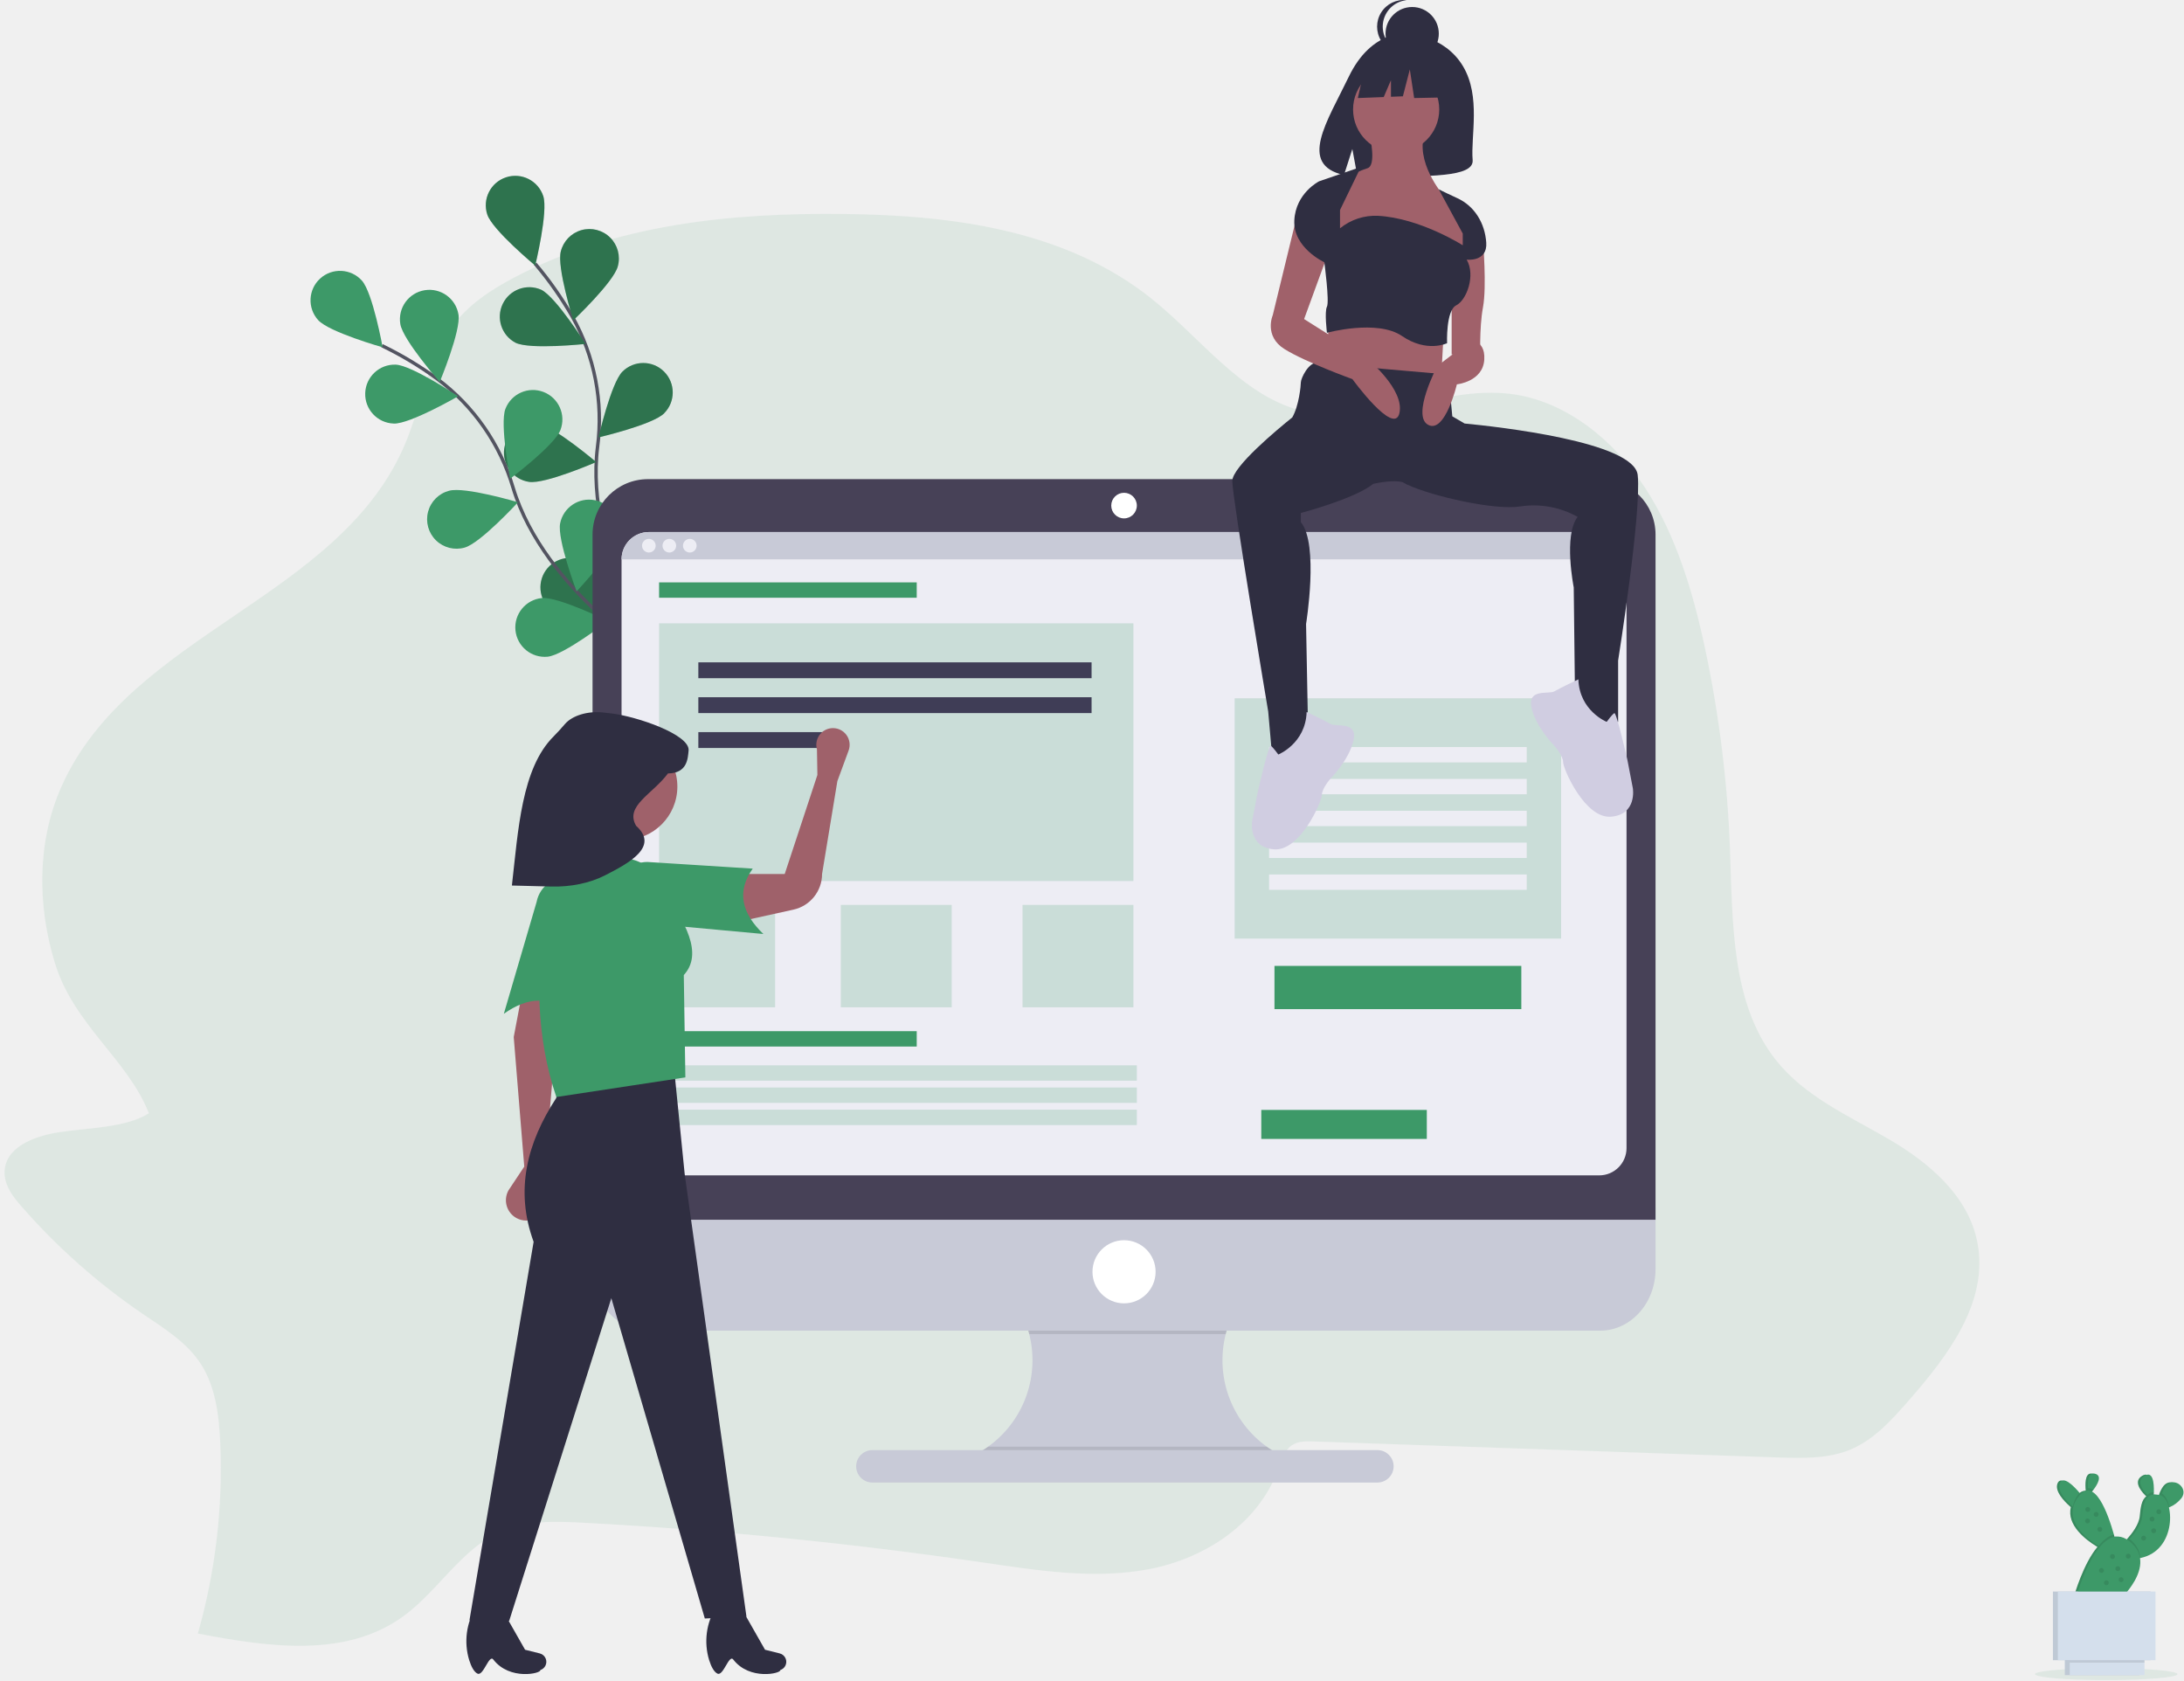
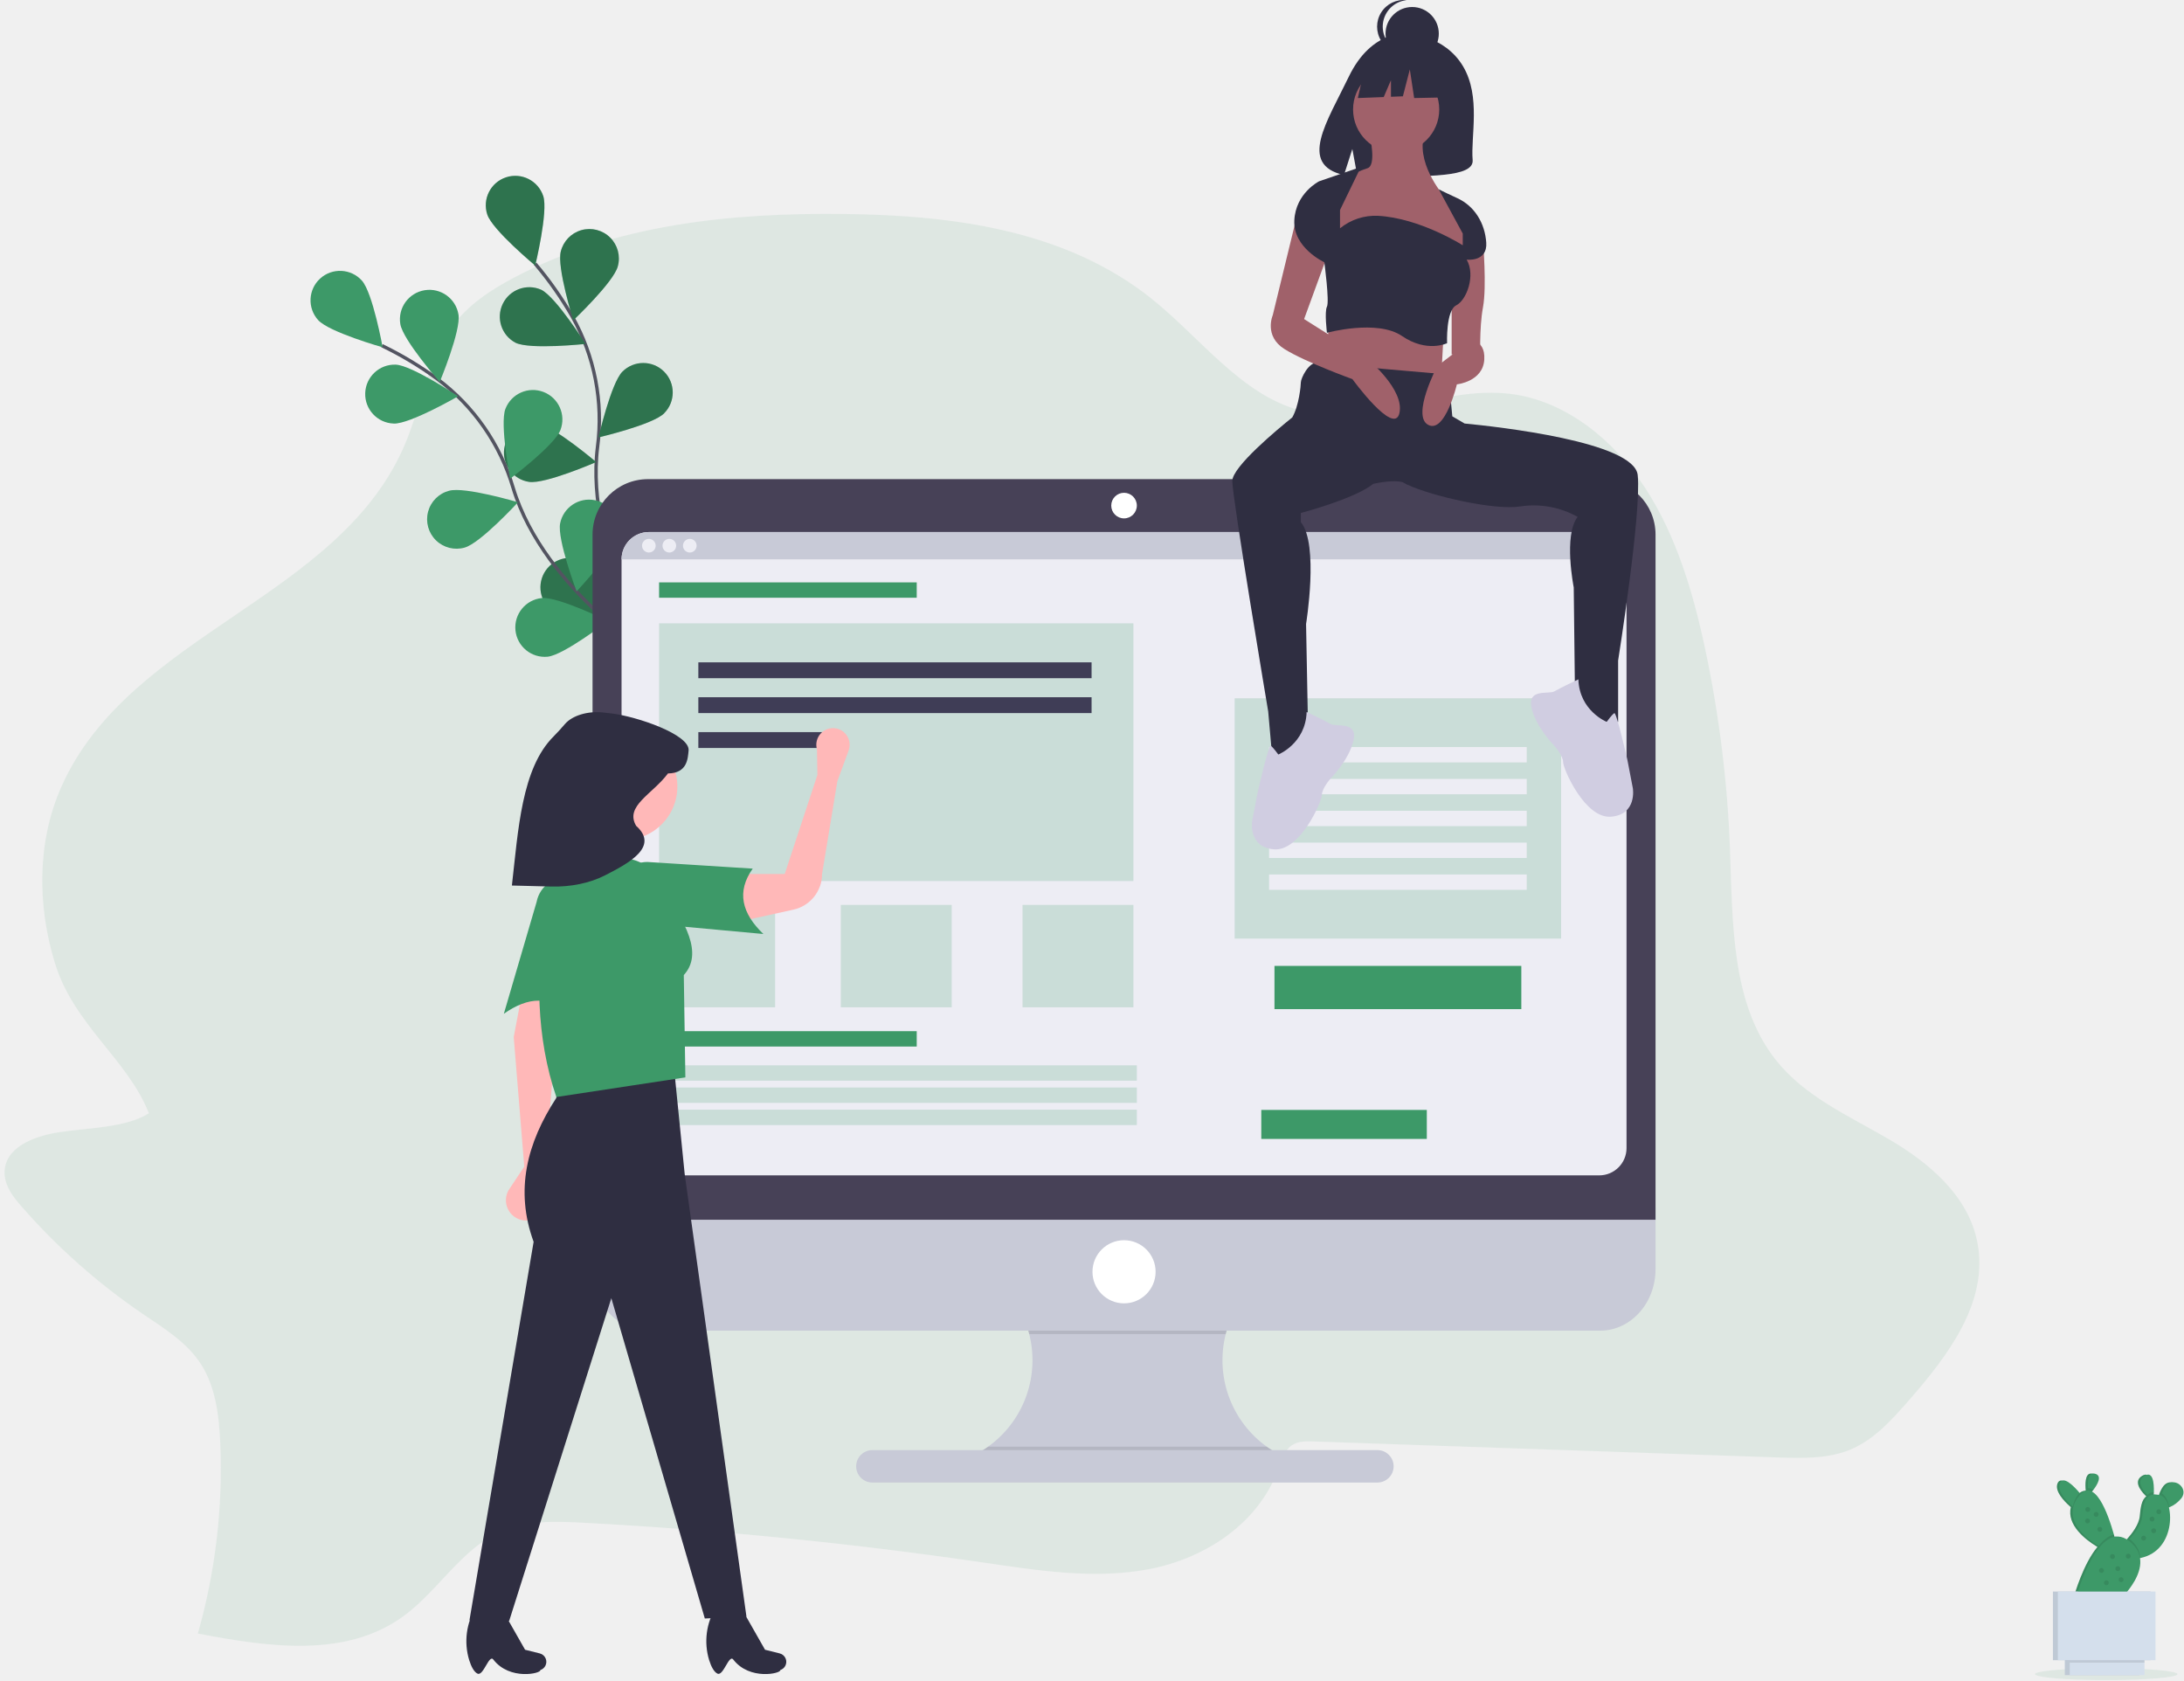
<svg xmlns="http://www.w3.org/2000/svg" viewBox="0 0 1280 985">
  <g>
    <g>
      <path d="M33.811,663.625 c-13.888,2.263 -31.306,8.738 -31.143,23.788 c0.081,7.636 5.139,14.145 10.057,19.727 a373.814,374.814 0 0 0 70.978,62.86 c12.522,8.506 25.982,16.64 34.303,29.788 s10.416,29.881 11.076,45.802 a351.108,352.047 0 0 1 -13.124,111.69 c40.772,7.786 86.243,14.61 120.222,-9.98 c20.346,-14.726 34.106,-39.396 56.778,-49.608 c15.138,-6.823 32.278,-6.22 48.781,-5.35 q117.179,6.185 233.779,23.208 c32.555,4.758 65.736,10.142 97.944,3.992 s63.896,-26.214 75.77,-58.74 c1.829,-5.013 3.472,-10.606 7.569,-13.623 c3.703,-2.692 8.553,-2.634 13.055,-2.472 l272.063,9.376 c14.906,0.511 30.333,0.928 43.978,-5.222 c13.228,-5.953 23.401,-17.406 33.192,-28.627 c22.394,-25.599 46.478,-57.092 39.893,-91.835 c-5.266,-27.85 -28.806,-47.31 -52.149,-60.933 s-49.094,-24.775 -66.245,-46.556 c-26.098,-33.153 -25.068,-80.602 -26.688,-123.619 a684.867,686.698 0 0 0 -14.293,-115.844 c-7.071,-33.524 -16.92,-67.095 -35.333,-95.409 S917.703,235.049 885.853,230.895 c-41.594,-5.431 -83.408,20.586 -124.099,9.539 c-34.372,-9.283 -58.028,-42.274 -86.51,-65.134 c-50.586,-40.615 -116.97,-49.12 -179.732,-49.898 c-66.546,-0.847 -134.851,5.907 -194.164,37.238 c-13.587,7.171 -26.873,15.851 -36.282,28.523 c-14.42,19.437 -17.915,45.546 -27.347,68.267 C199.702,350.916 76.053,370.643 35.918,461.156 c-14.247,32.109 -14.108,69.555 -3.727,103.277 c11.168,36.286 42.601,56.327 55.065,87.959 C73.843,661.049 50.072,660.968 33.811,663.625 z" fill="#3d9968" opacity="0.1" />
    </g>
    <g>
      <path d="M388.587,391.486 s-46.22,-66.69 -38.37,-129.63 a122.94,122.94 0 0 0 -14.8,-76.34 a206.71,206.71 0 0 0 -21.74,-30.94 " fill="none" stroke="#535461" stroke-miterlimit="10" stroke-width="2" />
      <path d="M318.387,114.886 c3,9.05 -4.71,40.74 -4.71,40.74 s-25.09,-20.83 -28.09,-29.89 a17.27,17.27 0 0 1 32.8,-10.85 z" fill="#3d9968" />
      <path d="M362.087,156.076 c-2.4,9.23 -26.09,31.64 -26.09,31.64 s-9.74,-31.12 -7.33,-40.35 a17.27,17.27 0 1 1 33.42,8.71 z" fill="#3d9968" />
      <path d="M389.277,242.186 c-6.74,6.76 -38.5,14.14 -38.5,14.14 s7.31,-31.78 14,-38.53 a17.27,17.27 0 0 1 24.46,24.39 z" fill="#3d9968" />
      <path d="M395.167,312.016 c-5.5,7.79 -35.56,20.44 -35.56,20.44 s1.83,-32.56 7.33,-40.35 A17.27,17.27 0 0 1 395.167,312.016 z" fill="#3d9968" />
      <path d="M302.167,200.866 c8.58,4.16 41,0.68 41,0.68 s-17.36,-27.6 -26,-31.77 A17.27,17.27 0 0 0 302.167,200.866 z" fill="#3d9968" />
      <path d="M310.077,282.396 c9.44,1.4 39.34,-11.62 39.34,-11.62 S324.587,249.626 315.167,248.226 a17.27,17.27 0 1 0 -5.08,34.17 z" fill="#3d9968" />
      <path d="M328.657,360.576 c9.07,3 40.74,-4.8 40.74,-4.8 s-20.9,-25 -30,-28 a17.27,17.27 0 1 0 -10.78,32.82 z" fill="#3d9968" />
      <path d="M318.387,114.886 c3,9.05 -4.71,40.74 -4.71,40.74 s-25.09,-20.83 -28.09,-29.89 a17.27,17.27 0 0 1 32.8,-10.85 z" opacity="0.25" />
      <path d="M362.087,156.076 c-2.4,9.23 -26.09,31.64 -26.09,31.64 s-9.74,-31.12 -7.33,-40.35 a17.27,17.27 0 1 1 33.42,8.71 z" opacity="0.25" />
      <path d="M389.277,242.186 c-6.74,6.76 -38.5,14.14 -38.5,14.14 s7.31,-31.78 14,-38.53 a17.27,17.27 0 0 1 24.46,24.39 z" opacity="0.25" />
      <path d="M395.167,312.016 c-5.5,7.79 -35.56,20.44 -35.56,20.44 s1.83,-32.56 7.33,-40.35 A17.27,17.27 0 0 1 395.167,312.016 z" opacity="0.25" />
      <path d="M302.167,200.866 c8.58,4.16 41,0.68 41,0.68 s-17.36,-27.6 -26,-31.77 A17.27,17.27 0 0 0 302.167,200.866 z" opacity="0.25" />
      <path d="M310.077,282.396 c9.44,1.4 39.34,-11.62 39.34,-11.62 S324.587,249.626 315.167,248.226 a17.27,17.27 0 1 0 -5.08,34.17 z" opacity="0.25" />
      <path d="M328.657,360.576 c9.07,3 40.74,-4.8 40.74,-4.8 s-20.9,-25 -30,-28 a17.27,17.27 0 1 0 -10.78,32.82 z" opacity="0.25" />
      <path d="M388.327,388.806 s-69.28,-42.24 -87.62,-103 A123,123 0 0 0 256.247,222.016 a206.69,206.69 0 0 0 -32.41,-19.47 " fill="none" stroke="#535461" stroke-miterlimit="10" stroke-width="2" />
      <path d="M212.057,164.386 c6.41,7.06 12.2,39.15 12.2,39.15 s-31.37,-8.88 -37.78,-15.94 a17.27,17.27 0 1 1 25.58,-23.21 z" fill="#3d9968" />
      <path d="M268.707,184.326 c1.54,9.42 -11,39.51 -11,39.51 S236.167,199.326 234.617,189.906 a17.27,17.27 0 0 1 34.09,-5.58 z" fill="#3d9968" />
      <path d="M328.457,252.016 c-3.43,8.91 -29.47,28.53 -29.47,28.53 s-6.2,-32 -2.78,-40.92 A17.27,17.27 0 1 1 328.457,252.016 z" fill="#3d9968" />
      <path d="M362.167,313.446 c-1.87,9.36 -24.23,33.1 -24.23,33.1 s-11.52,-30.51 -9.65,-39.86 A17.27,17.27 0 1 1 362.167,313.446 z" fill="#3d9968" />
      <path d="M230.713,248.232 c9.54,0.33 37.77,-16 37.77,-16 S241.433,214.032 231.893,213.682 a17.27,17.27 0 0 0 -1.18,34.52 z" fill="#3d9968" />
      <path d="M272.337,320.886 c9.2,-2.54 31.26,-26.56 31.26,-26.56 S272.327,285.016 263.167,287.596 a17.27,17.27 0 1 0 9.2,33.29 z" fill="#3d9968" />
      <path d="M321.007,384.836 c9.5,-1 35.3,-20.9 35.3,-20.9 s-29.25,-14.42 -38.74,-13.47 a17.27,17.27 0 0 0 3.44,34.37 z" fill="#3d9968" />
    </g>
    <g>
      <ellipse cx="1234.442" cy="981.06" rx="41.75" ry="3.49" fill="#3d9968" opacity="0.1" />
      <path d="M1267.872,870.95 a17.44,17.44 0 0 0 -2.28,4.3 c-0.14,0.37 -0.27,0.8 -0.41,1.21 a4.46,4.46 0 0 0 -0.8,-0.28 a11,11 0 0 0 -3.56,-0.3 c0,-0.47 0.05,-0.95 0.07,-1.47 c0.14,-5.27 -0.48,-12.62 -5.51,-9.5 c-4.82,3 -1.38,8 1.73,11.2 c0.27,0.28 0.54,0.54 0.8,0.79 c-2.83,2 -3.38,6.73 -3.85,11.64 s-4.64,10.28 -7.4,13.33 l-0.79,0.85 a10.12,10.12 0 0 0 -8,-2.07 c-0.12,-0.43 -0.24,-0.88 -0.38,-1.35 c-2.23,-8.09 -6.88,-22.1 -12.82,-25.17 c0.26,-0.31 0.52,-0.64 0.79,-1 c2.52,-3.3 5.35,-8.19 1.16,-9.44 s-4.56,4.24 -4.33,8.36 q0,0.78 0.12,1.47 a6.15,6.15 0 0 0 -4.39,2.14 l-0.64,-0.77 c-3.4,-4 -9.64,-10.37 -11.52,-5.56 c-1.76,4.48 3.72,10.3 7.58,13.67 l0.25,0.21 c-2.6,10.51 8.71,19.08 14.8,22.83 l0.79,0.48 c-8.4,9.9 -13.58,28.46 -13.58,28.46 l23.52,4.2 s15.59,-13.46 13.6,-26.1 l0.16,0 c15.58,-3.12 19.13,-19.74 16.7,-29.61 l0.27,-0.11 a17.65,17.65 0 0 0 7.22,-5.46 C1281.492,871.82 1272.402,864.95 1267.872,870.95 z" fill="#3d9968" />
      <path d="M1267.872,870.95 a17.44,17.44 0 0 0 -2.28,4.3 c-0.14,0.37 -0.27,0.8 -0.41,1.21 a4.46,4.46 0 0 0 -0.8,-0.28 a11,11 0 0 0 -3.56,-0.3 c0,-0.47 0.05,-0.95 0.07,-1.47 c0.14,-5.27 -0.48,-12.62 -5.51,-9.5 c-4.82,3 -1.38,8 1.73,11.2 c0.27,0.28 0.54,0.54 0.8,0.79 c-2.83,2 -3.38,6.73 -3.85,11.64 s-4.64,10.28 -7.4,13.33 l-0.79,0.85 a10.12,10.12 0 0 0 -8,-2.07 c-0.12,-0.43 -0.24,-0.88 -0.38,-1.35 c-2.23,-8.09 -6.88,-22.1 -12.82,-25.17 c0.26,-0.31 0.52,-0.64 0.79,-1 c2.52,-3.3 5.35,-8.19 1.16,-9.44 s-4.56,4.24 -4.33,8.36 q0,0.78 0.12,1.47 a6.15,6.15 0 0 0 -4.39,2.14 l-0.64,-0.77 c-3.4,-4 -9.64,-10.37 -11.52,-5.56 c-1.76,4.48 3.72,10.3 7.58,13.67 l0.25,0.21 c-2.6,10.51 8.71,19.08 14.8,22.83 l0.79,0.48 c-8.4,9.9 -13.58,28.46 -13.58,28.46 l23.52,4.2 s15.59,-13.46 13.6,-26.1 l0.16,0 c15.58,-3.12 19.13,-19.74 16.7,-29.61 l0.27,-0.11 a17.65,17.65 0 0 0 7.22,-5.46 C1281.492,871.82 1272.402,864.95 1267.872,870.95 z" opacity="0.1" />
      <path d="M1221.052,877.71 l-2.75,8 s-1.53,-1.08 -3.46,-2.78 c-3.85,-3.37 -9.34,-9.19 -7.58,-13.67 c1.88,-4.81 8.12,1.54 11.52,5.56 C1220.142,876.47 1221.052,877.71 1221.052,877.71 z" fill="#3d9968" />
      <path d="M1226.862,873.11 a40.53,40.53 0 0 1 -2.68,3.16 a39,39 0 0 1 -0.49,-4.24 c-0.23,-4.12 0.2,-9.59 4.33,-8.36 S1229.402,869.81 1226.862,873.11 z" fill="#3d9968" />
      <path d="M1262.332,874.38 c-0.09,2.65 -0.35,4.77 -0.35,4.77 a34.92,34.92 0 0 1 -3.43,-3.07 c-3.11,-3.23 -6.55,-8.21 -1.73,-11.2 C1261.852,861.76 1262.472,869.11 1262.332,874.38 z" fill="#3d9968" />
      <path d="M1278.572,877.85 a17.69,17.69 0 0 1 -7.21,5.46 a22.49,22.49 0 0 1 -2.42,0.88 l-3.24,-4.55 a32.25,32.25 0 0 1 1.33,-4.42 a17.44,17.44 0 0 1 2.28,-4.3 C1273.792,864.95 1282.932,871.82 1278.572,877.85 z" fill="#3d9968" />
      <path d="M1218.782,874.87 c1.36,1.6 2.27,2.84 2.27,2.84 l-2.75,8 s-1.53,-1.08 -3.46,-2.78 a15.81,15.81 0 0 1 3.1,-7.07 A13.1,13.1 0 0 1 1218.782,874.87 z" opacity="0.1" />
      <path d="M1226.862,873.11 a40.53,40.53 0 0 1 -2.68,3.16 a39,39 0 0 1 -0.49,-4.24 A5.55,5.55 0 0 1 1226.862,873.11 z" opacity="0.1" />
      <path d="M1240.402,905.07 l-6.84,3 s-1.5,-0.72 -3.65,-2.06 c-7.18,-4.42 -21.64,-15.55 -12,-28.67 s17.77,10.41 21,21.92 C1239.862,902.71 1240.402,905.07 1240.402,905.07 z" fill="#3d9968" />
      <path d="M1258.552,876.08 a5.6,5.6 0 0 1 3.78,-1.7 c-0.09,2.65 -0.35,4.77 -0.35,4.77 A34.92,34.92 0 0 1 1258.552,876.08 z" opacity="0.1" />
      <path d="M1271.402,883.31 a22.49,22.49 0 0 1 -2.42,0.88 l-3.24,-4.55 a32.25,32.25 0 0 1 1.33,-4.42 C1269.122,876.44 1270.662,879.48 1271.402,883.31 z" opacity="0.1" />
      <path d="M1254.402,913.03 c-0.38,0.08 -0.77,0.15 -1.16,0.2 c-22.92,3.49 -7.56,-8.88 -7.56,-8.88 s1,-0.95 2.44,-2.51 c2.76,-3 6.92,-8.39 7.4,-13.33 c0.72,-7.43 1.55,-14.4 10.32,-12.36 S1276.082,908.68 1254.402,913.03 z" fill="#3d9968" />
      <rect x="1210.142" y="970.12" width="43.81" height="11.52" fill="#d4dfec" />
      <rect x="1203.172" y="932.68" width="57.24" height="40.2" fill="#d4dfec" />
      <rect x="1210.142" y="970.12" width="43.81" height="11.52" opacity="0.1" />
      <rect x="1203.172" y="932.68" width="57.24" height="40.2" opacity="0.1" />
      <rect x="1213.022" y="970.12" width="43.81" height="11.52" fill="#d4dfec" />
      <path d="M1238.892,899.27 c1,3.44 1.49,5.8 1.49,5.8 l-6.84,3 s-1.5,-0.72 -3.65,-2.06 C1232.572,902.62 1235.602,900.06 1238.892,899.27 z" opacity="0.1" />
      <path d="M1254.402,913.03 c-0.38,0.08 -0.77,0.15 -1.16,0.2 c-22.92,3.49 -7.56,-8.88 -7.56,-8.88 s1,-0.95 2.44,-2.51 C1252.402,905.27 1254.152,909.13 1254.402,913.03 z" opacity="0.1" />
      <path d="M1217.102,934.95 s12.84,-46 30.84,-31.81 s-7.32,36 -7.32,36 z" fill="#3d9968" />
      <circle cx="1223.582" cy="884.56" r="1.44" opacity="0.1" />
      <circle cx="1223.462" cy="891.28" r="1.44" opacity="0.1" />
      <circle cx="1265.222" cy="885.88" r="1.44" opacity="0.1" />
      <circle cx="1231.622" cy="920.32" r="1.44" opacity="0.1" />
      <circle cx="1262.222" cy="897.04" r="1.44" opacity="0.1" />
      <circle cx="1247.342" cy="911.92" r="1.44" opacity="0.1" />
      <circle cx="1228.502" cy="887.44" r="1.44" opacity="0.1" />
      <circle cx="1261.262" cy="890.2" r="1.44" opacity="0.1" />
      <circle cx="1256.342" cy="901.36" r="1.44" opacity="0.1" />
      <circle cx="1241.222" cy="919.24" r="1.44" opacity="0.1" />
      <circle cx="1238.102" cy="912.16" r="1.44" opacity="0.1" />
      <circle cx="1230.662" cy="896.2" r="1.44" opacity="0.1" />
      <rect x="1213.022" y="970.12" width="43.81" height="4.21" opacity="0.1" />
      <rect x="1206.062" y="932.68" width="57.24" height="40.2" fill="#d4dfec" />
      <circle cx="1243.142" cy="925.72" r="1.44" opacity="0.1" />
      <circle cx="1234.502" cy="927.52" r="1.44" opacity="0.1" />
    </g>
    <g>
      <path d="M754.068,854.372 v6.41 H564.448 V855.562 a62.33,62.33 0 0 0 4.29,-115.12 H752.818 A62.37,62.37 0 0 0 754.068,854.372 z" fill="#c8cad7" />
      <path d="M752.818,740.452 a62.43,62.43 0 0 0 -34.46,41.33 H603.198 a62.43,62.43 0 0 0 -34.46,-41.33 z" opacity="0.1" />
      <path d="M347.278,707.782 v36 c0,19.88 14.55,36 32.5,36 h558 c17.95,0 32.5,-16.12 32.5,-36 v-36 z" fill="#c8cad7" />
      <path d="M970.278,313.282 a32.5,32.5 0 0 0 -32.5,-32.5 h-558 a32.5,32.5 0 0 0 -32.5,32.5 v401.5 h623 z" fill="#474157" />
      <rect x="364.278" y="311.782" width="589" height="377" rx="16" ry="16" fill="#ededf4" />
      <path d="M754.068,854.372 v6.41 H564.448 V855.562 A62.2,62.2 0 0 0 579.068,847.782 h163.4 A62.47,62.47 0 0 0 754.068,854.372 z" opacity="0.1" />
      <circle cx="658.778" cy="296.282" r="7.5" fill="#fff" />
      <path d="M953.278,327.782 h-589 a16,16 0 0 1 16,-16 h557 A16,16 0 0 1 953.278,327.782 z" fill="#c8cad7" />
      <circle cx="380.278" cy="319.782" r="4" fill="#ededf4" />
      <circle cx="392.278" cy="319.782" r="4" fill="#ededf4" />
      <circle cx="404.278" cy="319.782" r="4" fill="#ededf4" />
      <rect x="386.278" y="341.282" width="151" height="9" fill="#3d9968" />
      <rect x="386.278" y="604.281" width="151" height="9" fill="#3d9968" />
      <rect x="386.278" y="624.281" width="280" height="9" fill="#3d9968" opacity="0.2" />
      <rect x="386.278" y="637.291" width="280" height="9" fill="#3d9968" opacity="0.2" />
      <rect x="386.278" y="650.291" width="280" height="9" fill="#3d9968" opacity="0.2" />
      <rect x="386.278" y="365.282" width="278" height="151" fill="#3d9968" opacity="0.2" />
      <rect x="389.278" y="530.282" width="65" height="60" fill="#3d9968" opacity="0.2" />
      <circle cx="658.778" cy="745.281" r="18.5" fill="#fff" />
      <rect x="492.778" y="530.282" width="65" height="60" fill="#3d9968" opacity="0.2" />
      <rect x="599.278" y="530.282" width="65" height="60" fill="#3d9968" opacity="0.2" />
      <rect x="723.618" y="409.202" width="191.33" height="140.83" fill="#3d9968" opacity="0.2" />
      <rect x="743.778" y="437.782" width="151" height="9" fill="#ededf4" />
      <rect x="743.778" y="456.452" width="151" height="9" fill="#ededf4" />
      <rect x="743.778" y="475.122" width="151" height="9" fill="#ededf4" />
      <rect x="743.778" y="493.782" width="151" height="9" fill="#ededf4" />
      <rect x="743.778" y="512.452" width="151" height="9" fill="#ededf4" />
      <rect x="746.948" y="566.032" width="144.67" height="25.33" fill="#3d9968" />
      <rect x="739.218" y="650.432" width="97.01" height="16.99" fill="#3d9968" />
      <rect x="501.778" y="849.781" width="315" height="19" rx="9.5" ry="9.5" fill="#c8cad7" />
      <g>
        <rect x="409.284" y="388.141" width="230.47" height="9.293" fill="#3f3d56" />
        <rect x="409.284" y="408.586" width="230.47" height="9.293" fill="#3f3d56" />
        <rect x="409.284" y="429.031" width="78.063" height="9.293" fill="#3f3d56" />
      </g>
    </g>
    <g>
      <path d="M857.503,38.922 c-10.912,-18.438 -32.501,-19.298 -32.501,-19.298 s-21.037,-2.69 -34.532,25.391 c-12.579,26.174 -29.939,51.446 -2.795,57.574 l4.903,-15.26 l3.036,16.396 a106.204,106.204 0 0 0 11.614,0.198 c29.069,-0.939 56.753,0.275 55.861,-10.157 C861.904,79.901 868.003,56.663 857.503,38.922 z" fill="#2f2e41" />
      <polygon points="778.85,187.735 776.554,229.058 843.896,235.946 846.191,193.092 823.234,178.553 778.85,187.735 " fill="#a0616a" />
      <path d="M959.83,278.417 c-2.019,-19.522 -82.192,-28.383 -101.46,-30.233 l-7.204,-4.203 l-2.296,-24.488 s-71.167,-6.122 -76.524,-6.887 s-9.948,9.183 -9.948,11.479 c0,1.659 -1.001,13.508 -5.022,20.53 c-8.682,6.977 -35.153,28.929 -35.153,37.246 c0,9.948 21.044,135.065 21.044,135.065 l2.296,26.018 l21.427,3.826 l-1.53,-81.116 s7.652,-46.68 -3.061,-59.689 v-5.357 s31.423,-8.187 42.497,-17.1 c3.209,-0.69 12.227,-2.388 17.207,-0.911 c0.683,0.402 1.471,0.815 2.346,1.235 a3.578,3.578 0 0 1 0.317,0.323 s0.031,-0.048 0.086,-0.132 c14.326,6.706 51.077,15.164 66.107,12.759 a52.6,52.6 0 0 1 33.671,6.122 c-8.418,10.713 -2.296,41.323 -2.296,41.323 l0.765,65.811 l10.713,13.009 h14.54 V387.081 S962.125,300.609 959.83,278.417 z" fill="#2f2e41" />
      <circle cx="818.26" cy="64.149" r="25.253" fill="#a0616a" />
      <path d="M802.955,80.219 s3.826,16.835 -1.53,18.366 a72.421,72.421 0 0 0 -12.244,5.357 L783.059,123.838 v19.896 l74.228,8.418 l2.296,-6.887 v-9.948 l-8.418,-15.305 l-3.826,-3.826 s-16.835,-18.366 -13.009,-35.966 z" fill="#a0616a" />
      <path d="M869.148,141.056 s2.296,26.783 0,39.027 s-1.53,30.61 -1.53,30.61 l-16.835,-3.061 v-41.323 l3.826,-22.192 z" fill="#a0616a" />
      <circle cx="827.644" cy="19.718" r="15.61" fill="#2f2e41" />
      <path d="M810.391,15.61 A15.611,15.611 0 0 1 824.358,0.088 a15.61,15.61 0 1 0 0,31.044 A15.611,15.611 0 0 1 810.391,15.61 z" fill="#2f2e41" />
      <polygon points="852.679,37.145 831.35,25.972 801.896,30.543 795.802,57.458 810.971,56.874 815.209,46.986 815.209,56.711 822.209,56.442 826.272,40.699 828.811,57.458 853.694,56.95 852.679,37.145 " fill="#2f2e41" />
      <path d="M759.719,128.047 l-13.774,56.628 s-5.357,12.244 6.887,19.896 s39.793,17.601 39.793,17.601 s24.488,33.671 27.549,19.896 s-18.366,-31.375 -18.366,-31.375 l-37.497,-23.722 l14.54,-39.793 z" fill="#a0616a" />
      <path d="M859.2,199.214 s11.479,-1.53 10.713,11.479 s-16.07,14.54 -16.07,14.54 s-6.887,29.079 -16.835,23.722 s5.357,-34.436 5.357,-34.436 l13.009,-9.948 z" fill="#a0616a" />
      <path d="M785.355,123.073 l12.244,-25.253 l-24.488,8.418 s-13.774,6.887 -14.54,22.957 s17.601,24.488 17.601,24.488 s3.061,22.957 1.53,26.018 s0,15.305 0,15.305 s29.462,-8.035 44.001,1.913 s26.401,4.209 26.401,4.209 s-0.765,-19.131 5.357,-22.192 s11.479,-17.601 6.122,-26.783 c0,0 12.244,1.53 11.479,-9.948 s-6.887,-21.427 -16.835,-26.018 s-11.048,-5.325 -11.048,-5.325 l14.109,25.987 v6.887 s-24.977,-15.943 -49.688,-17.271 a32.914,32.914 0 0 0 -22.245,7.323 l-0,0 z" fill="#2f2e41" />
      <path d="M765.798,417.245 s10.859,5.11 14.053,7.026 s15.969,-1.916 13.414,9.581 S779.851,456.209 779.851,456.209 s-5.11,5.749 -5.11,9.581 s-12.775,33.215 -28.105,31.938 s-12.775,-16.608 -12.775,-16.608 l3.194,-16.608 s6.388,-28.105 7.665,-27.466 s4.471,5.11 4.471,5.11 S765.16,435.769 765.798,417.245 z" fill="#d0cde1" />
      <path d="M925.054,398.114 s-10.859,5.11 -14.053,7.026 s-15.969,-1.916 -13.414,9.581 s13.414,22.356 13.414,22.356 s5.11,5.749 5.11,9.581 s12.775,33.215 28.105,31.938 s12.775,-16.608 12.775,-16.608 l-3.194,-16.608 s-6.388,-28.105 -7.665,-27.466 s-4.471,5.11 -4.471,5.11 S925.692,416.638 925.054,398.114 z" fill="#d0cde1" />
    </g>
    <g>
-       <path d="M307.26,683.635 l-9.233,13.907 a11.905,11.905 0 0 0 4.722,16.29 h0 a11.905,11.905 0 0 0 17.516,-9.342 l-1.515,-12.891 l7.111,-83.582 l12.129,-54.976 l-25.183,-7.149 l-11.722,61.823 z" fill="#9f616a" />
+       <path d="M307.26,683.635 l-9.233,13.907 a11.905,11.905 0 0 0 4.722,16.29 h0 a11.905,11.905 0 0 0 17.516,-9.342 l-1.515,-12.891 l7.111,-83.582 l12.129,-54.976 l-25.183,-7.149 l-11.722,61.823 z" fill="#ffb8b8" />
      <path d="M437.485,947.397 L413.08,948.458 l-54.787,-187.721 L298.408,949.908 l-23.27,-0.389 l37.608,-221.792 c-11.065,-30.319 -3.884,-58.015 13.264,-84.277 l2.579,-16.384 l66.453,-1.18 l6.245,62.153 z" fill="#2f2e41" />
      <path d="M420.523,980.78 c3.438,1.569 6.742,-11.518 9.217,-8.293 c9.573,12.476 28.213,8.17 27.569,6.184 a5.07,5.07 0 0 0 3.196,-6.607 h0 a5.07,5.07 0 0 0 -3.518,-3.139 l-8.626,-2.157 L434.817,942.95 l-14.761,-1.868 l-0.373,0.61 a38.059,38.059 0 0 0 -4.079,31.121 C416.832,976.745 418.503,979.858 420.523,980.78 z" fill="#2f2e41" />
      <path d="M279.893,980.78 c3.438,1.569 6.742,-11.518 9.217,-8.293 c9.573,12.476 28.213,8.17 27.569,6.184 a5.07,5.07 0 0 0 3.196,-6.607 h0 a5.07,5.07 0 0 0 -3.518,-3.139 l-8.626,-2.157 L294.186,942.95 l-14.761,-1.868 l-0.373,0.61 a38.059,38.059 0 0 0 -4.079,31.121 C276.202,976.745 277.873,979.858 279.893,980.78 z" fill="#2f2e41" />
      <path d="M295.291,594.085 l19.2,-65.54 a17.979,17.979 0 0 1 21.098,-14.191 h0 a17.979,17.979 0 0 1 14.191,21.098 l-15.697,59.854 C322.71,583.33 309.641,583.948 295.291,594.085 z" fill="#3d9968" />
-       <path d="M465.008,533.059 l-36.362,8.021 l1.563,-28.923 h29.705 l19.142,-58.013 l-0.251,-15.013 A9.764,9.764 0 0 1 487.358,426.721 h0 a9.764,9.764 0 0 1 9.947,13.233 l-6.542,17.793 L481.801,512.157 v0 A21.404,21.404 0 0 1 465.008,533.059 z" fill="#9f616a" />
-       <circle cx="365.719" cy="460.956" r="31.268" fill="#9f616a" />
-       <path d="M371.582,527.009 l-46.12,0.782 c7.365,-23.096 12.424,-44.69 11.725,-62.536 h35.176 A306.82,306.82 0 0 0 371.582,527.009 z" fill="#9f616a" />
+       <path d="M465.008,533.059 l-36.362,8.021 l1.563,-28.923 h29.705 l19.142,-58.013 l-0.251,-15.013 A9.764,9.764 0 0 1 487.358,426.721 h0 a9.764,9.764 0 0 1 9.947,13.233 l-6.542,17.793 L481.801,512.157 v0 A21.404,21.404 0 0 1 465.008,533.059 z" fill="#ffb8b8" />
+       <circle cx="365.719" cy="460.956" r="31.268" fill="#ffb8b8" />
+       <path d="M371.582,527.009 l-46.12,0.782 c7.365,-23.096 12.424,-44.69 11.725,-62.536 h35.176 A306.82,306.82 0 0 0 371.582,527.009 z" fill="#ffb8b8" />
      <path d="M401.677,631.366 l-75.607,11.498 c-11.944,-34.662 -12.296,-74.664 -5.923,-104.268 a48.678,48.678 0 0 1 13.131,-38.946 h0 l36.74,3.908 h0 a23.511,23.511 0 0 1 17.667,17.085 c14.175,19.652 24.56,38.247 13.075,50.744 z" fill="#3d9968" />
      <path d="M447.407,547.333 l-68.008,-6.254 a17.979,17.979 0 0 1 -17.979,-17.979 v0 a17.979,17.979 0 0 1 17.979,-17.979 l61.754,3.908 C431.585,522.492 434.702,535.198 447.407,547.333 z" fill="#3d9968" />
      <path d="M323.116,519.525 l-23.099,-0.594 c3.687,-32.292 5.607,-68.683 24.447,-87.389 c2.397,-2.38 4.549,-4.845 6.697,-7.314 c4.277,-4.917 13.34,-7.739 22.606,-6.668 l4.54,0.525 c14.906,1.724 46.171,12.41 45.265,21.746 c-0.461,4.754 -0.772,13.306 -12.086,13.414 c-9.137,12.259 -25.475,19.066 -18.654,30.712 c13.649,12.175 -4.111,21.827 -18.433,29.101 C345.619,517.516 334.481,519.817 323.116,519.525 z" fill="#2f2e41" />
    </g>
  </g>
</svg>
